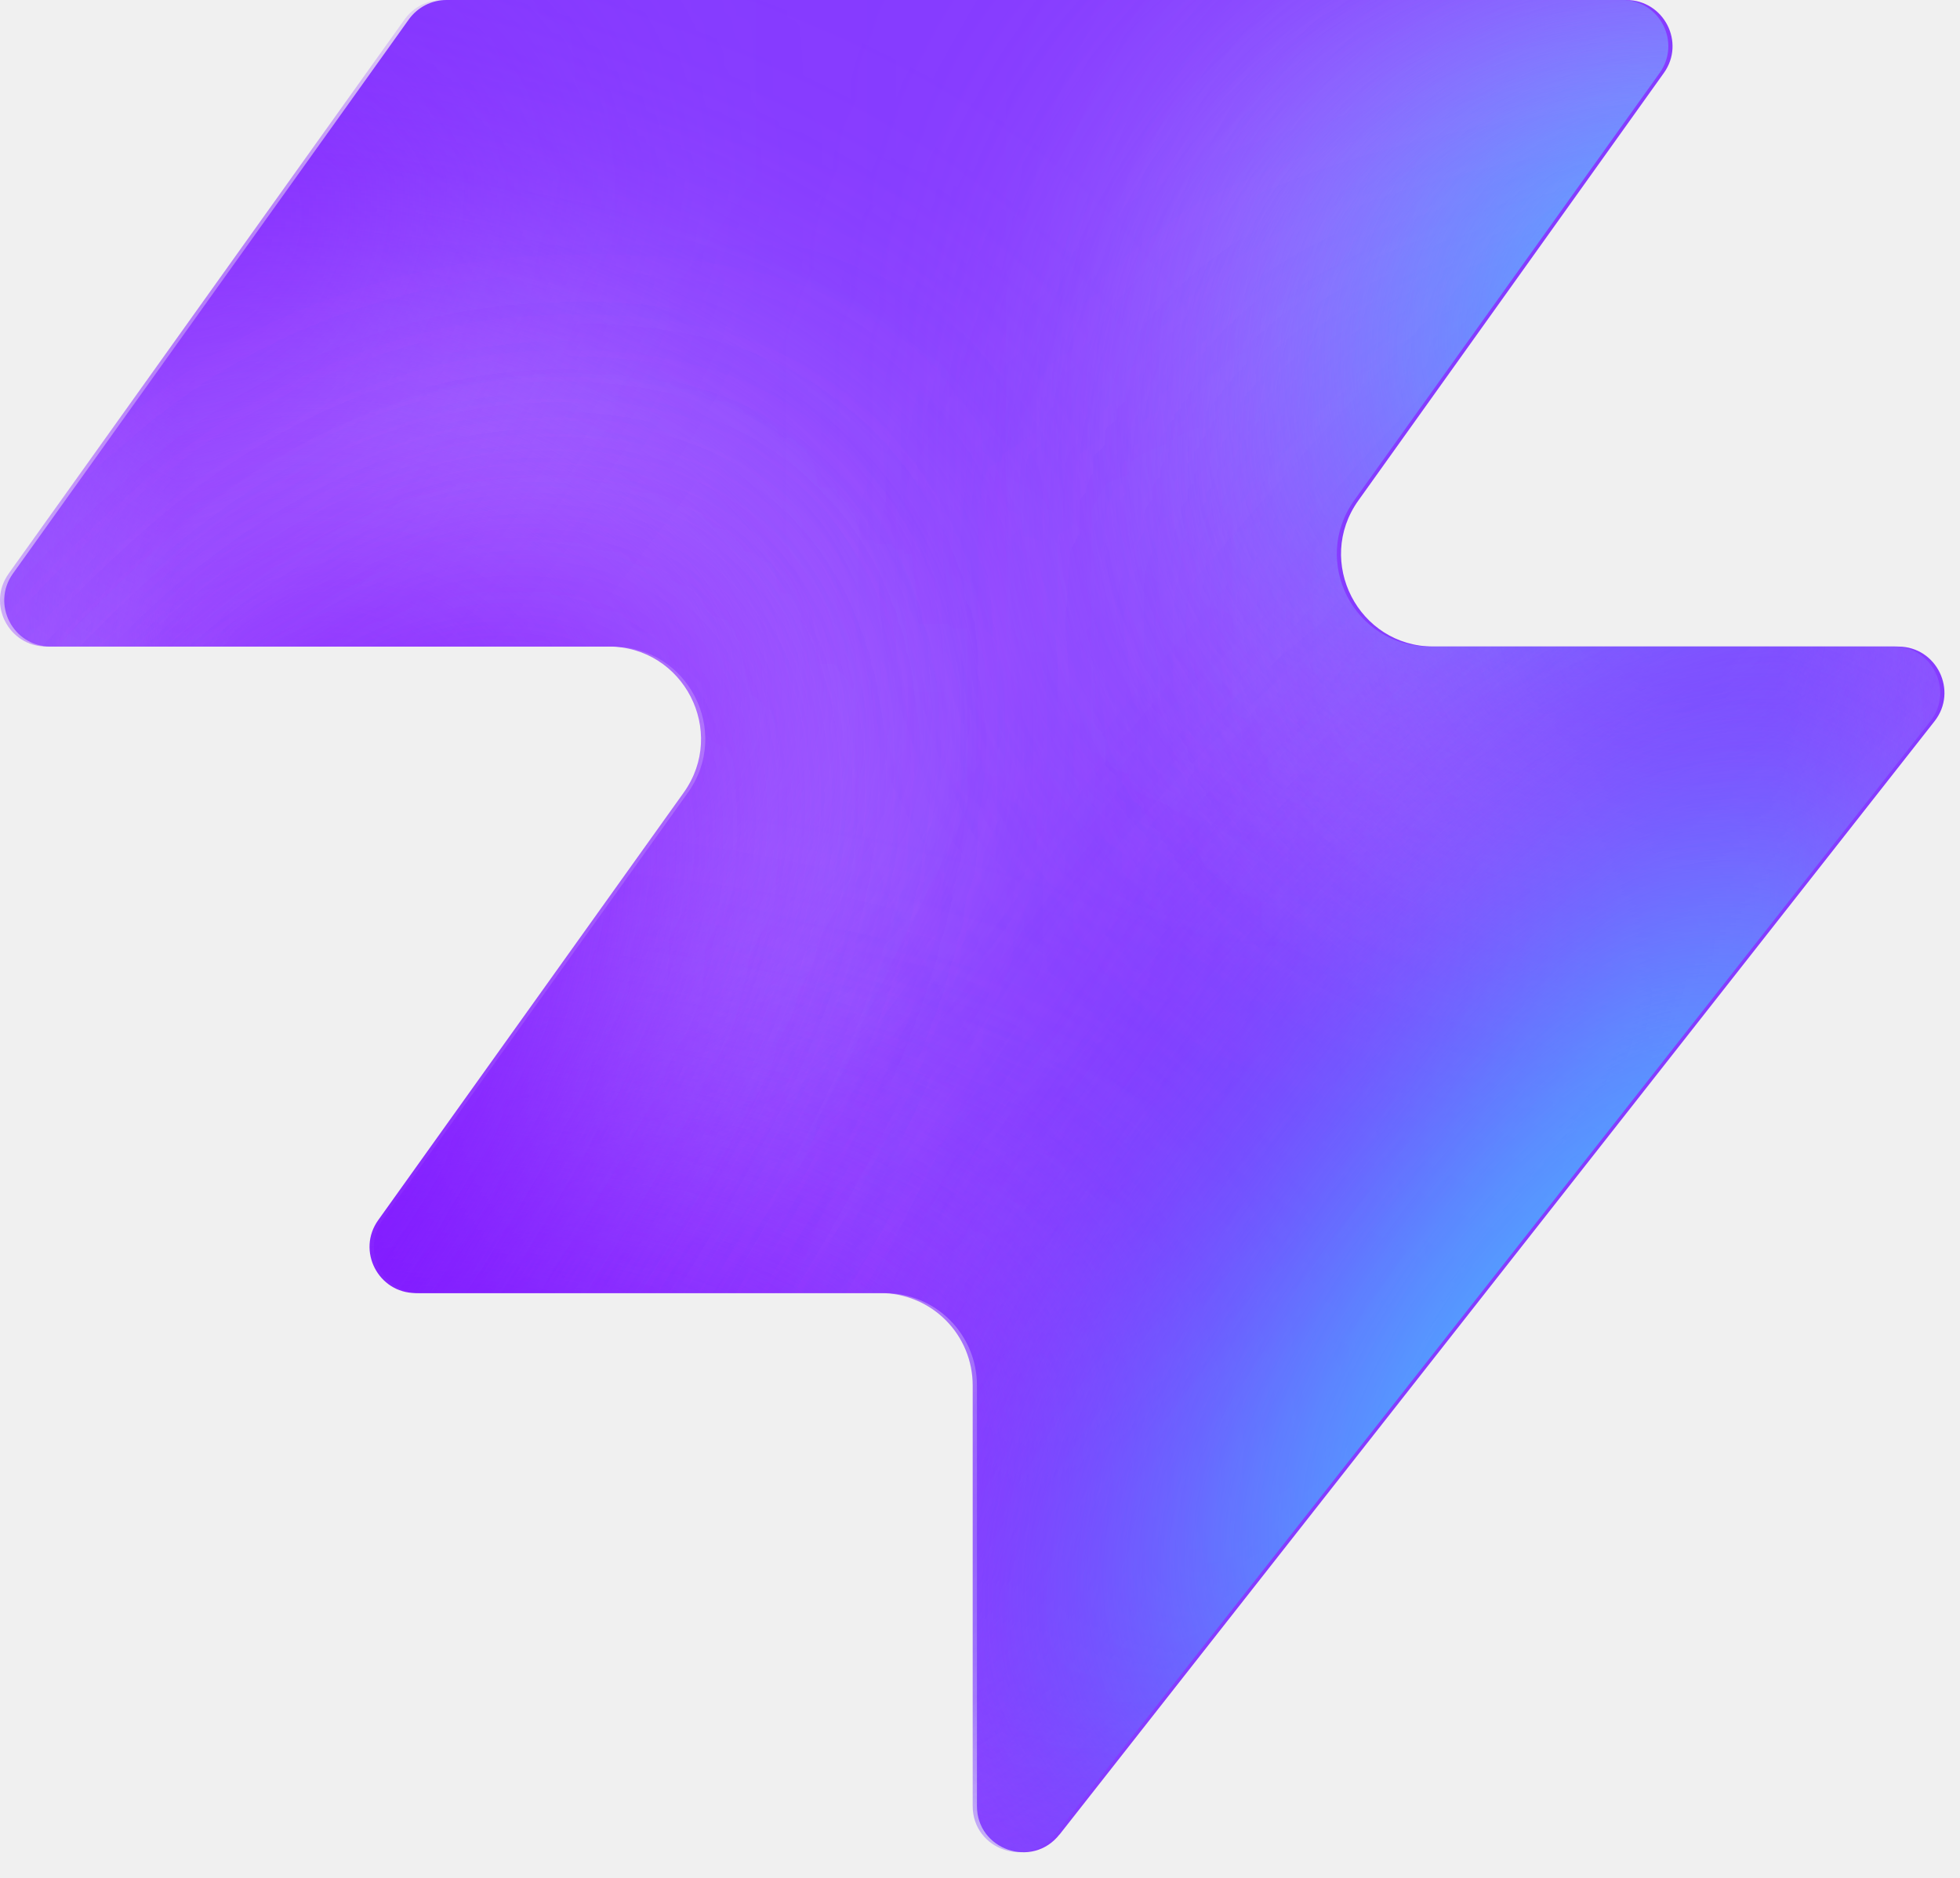
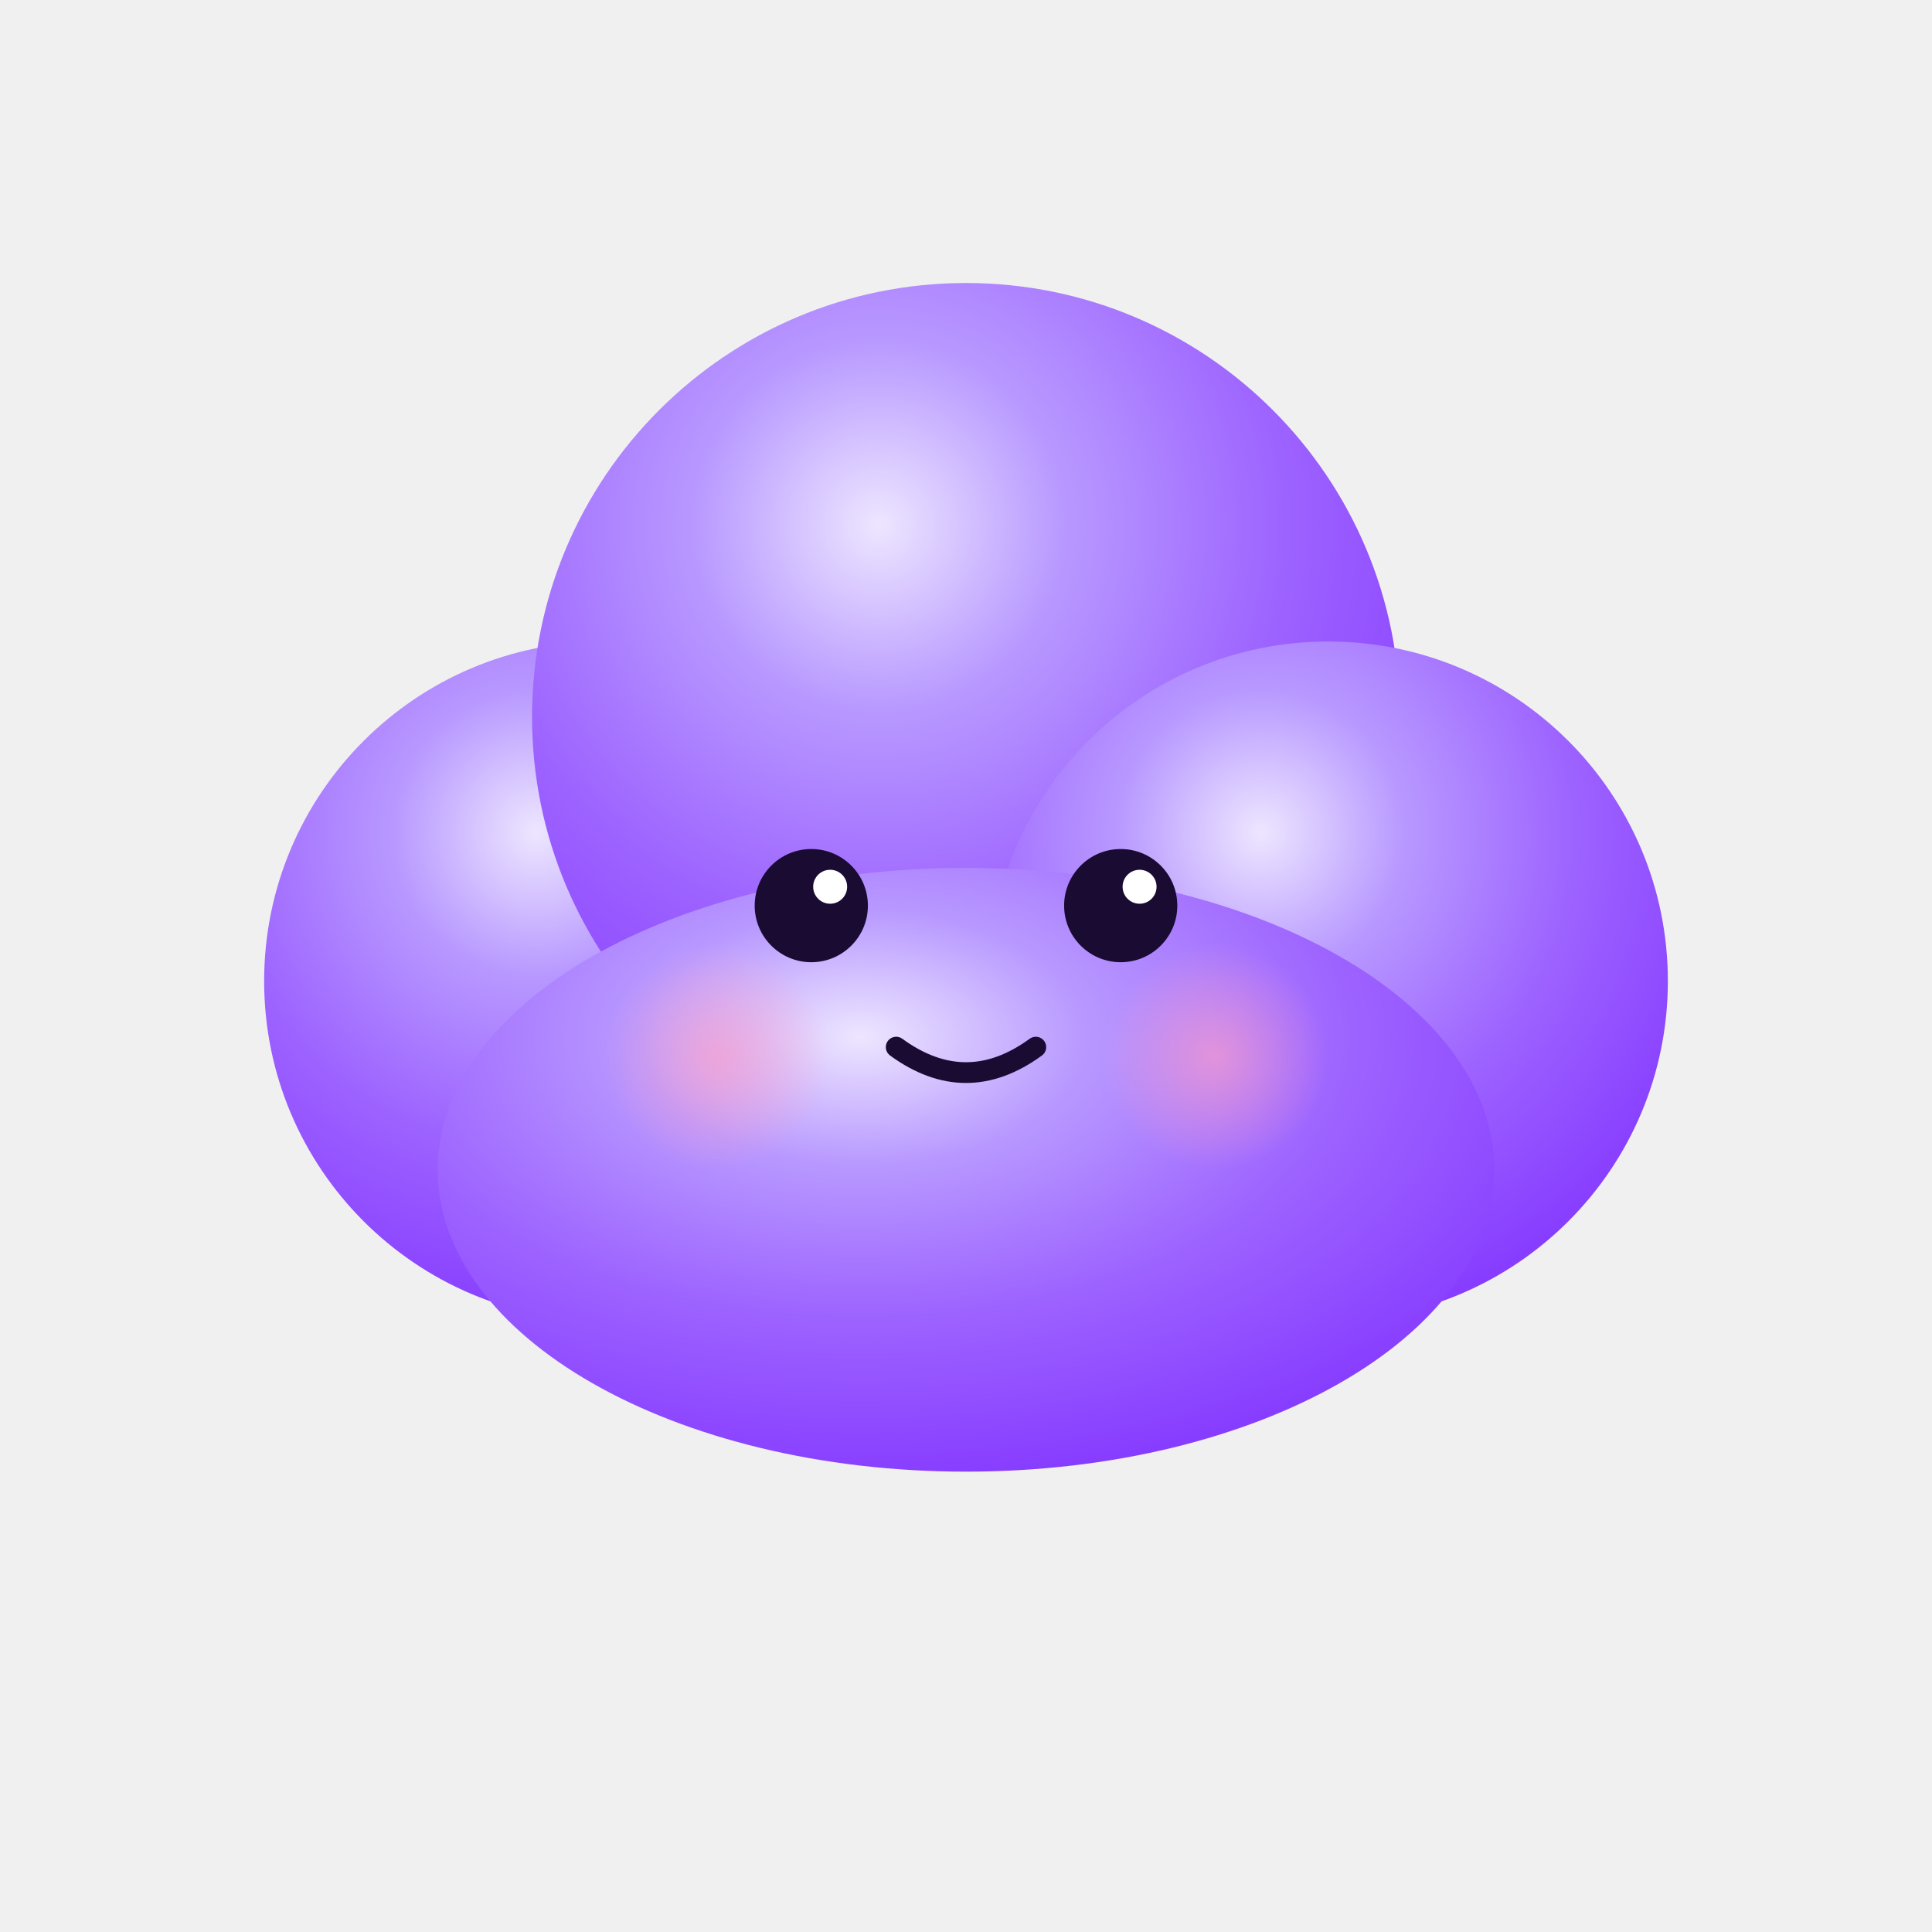
- <svg xmlns="http://www.w3.org/2000/svg" width="48" height="46" fill="none" viewBox="0 0 48 46">
-   <path fill="#863bff" d="M25.946 44.938c-.664.845-2.021.375-2.021-.698V33.937a2.26 2.26 0 0 0-2.262-2.262H10.287c-.92 0-1.456-1.04-.92-1.788l7.48-10.471c1.07-1.497 0-3.578-1.842-3.578H1.237c-.92 0-1.456-1.04-.92-1.788L10.013.474c.214-.297.556-.474.92-.474h28.894c.92 0 1.456 1.04.92 1.788l-7.48 10.471c-1.07 1.498 0 3.579 1.842 3.579h11.377c.943 0 1.473 1.088.89 1.83L25.947 44.94z" style="fill:#863bff;fill:color(display-p3 .525 .23 1);fill-opacity:1" />
-   <mask id="a" width="48" height="46" x="0" y="0" maskUnits="userSpaceOnUse" style="mask-type:alpha">
-     <path fill="#000" d="M25.842 44.938c-.664.844-2.021.375-2.021-.698V33.937a2.26 2.26 0 0 0-2.262-2.262H10.183c-.92 0-1.456-1.04-.92-1.788l7.48-10.471c1.07-1.498 0-3.579-1.842-3.579H1.133c-.92 0-1.456-1.04-.92-1.787L9.91.473c.214-.297.556-.474.92-.474h28.894c.92 0 1.456 1.04.92 1.788l-7.48 10.471c-1.07 1.498 0 3.578 1.842 3.578h11.377c.943 0 1.473 1.088.89 1.832L25.843 44.94z" style="fill:#000;fill-opacity:1" />
-   </mask>
-   <g mask="url(#a)">
-     <g filter="url(#b)">
-       <ellipse cx="5.508" cy="14.704" fill="#ede6ff" rx="5.508" ry="14.704" style="fill:#ede6ff;fill:color(display-p3 .927 .903 1);fill-opacity:1" transform="matrix(.00324 1 1 -.00324 -4.47 31.516)" />
-     </g>
-     <g filter="url(#c)">
-       <ellipse cx="10.399" cy="29.851" fill="#ede6ff" rx="10.399" ry="29.851" style="fill:#ede6ff;fill:color(display-p3 .927 .903 1);fill-opacity:1" transform="matrix(.00324 1 1 -.00324 -39.328 7.883)" />
-     </g>
-     <g filter="url(#d)">
-       <ellipse cx="5.508" cy="30.487" fill="#7e14ff" rx="5.508" ry="30.487" style="fill:#7e14ff;fill:color(display-p3 .492 .077 1);fill-opacity:1" transform="rotate(89.814 -25.913 -14.639)scale(1 -1)" />
-     </g>
-     <g filter="url(#e)">
-       <ellipse cx="5.508" cy="30.599" fill="#7e14ff" rx="5.508" ry="30.599" style="fill:#7e14ff;fill:color(display-p3 .492 .077 1);fill-opacity:1" transform="rotate(89.814 -32.644 -3.334)scale(1 -1)" />
-     </g>
-     <g filter="url(#f)">
-       <ellipse cx="5.508" cy="30.599" fill="#7e14ff" rx="5.508" ry="30.599" style="fill:#7e14ff;fill:color(display-p3 .492 .077 1);fill-opacity:1" transform="matrix(.00324 1 1 -.00324 -34.34 30.47)" />
-     </g>
-     <g filter="url(#g)">
-       <ellipse cx="14.072" cy="22.078" fill="#ede6ff" rx="14.072" ry="22.078" style="fill:#ede6ff;fill:color(display-p3 .927 .903 1);fill-opacity:1" transform="rotate(93.35 24.506 48.493)scale(-1 1)" />
-     </g>
-     <g filter="url(#h)">
-       <ellipse cx="3.47" cy="21.501" fill="#7e14ff" rx="3.47" ry="21.501" style="fill:#7e14ff;fill:color(display-p3 .492 .077 1);fill-opacity:1" transform="rotate(89.009 28.708 47.59)scale(-1 1)" />
-     </g>
-     <g filter="url(#i)">
-       <ellipse cx="3.47" cy="21.501" fill="#7e14ff" rx="3.47" ry="21.501" style="fill:#7e14ff;fill:color(display-p3 .492 .077 1);fill-opacity:1" transform="rotate(89.009 28.708 47.59)scale(-1 1)" />
-     </g>
-     <g filter="url(#j)">
-       <ellipse cx=".387" cy="8.972" fill="#7e14ff" rx="4.407" ry="29.108" style="fill:#7e14ff;fill:color(display-p3 .492 .077 1);fill-opacity:1" transform="rotate(39.51 .387 8.972)" />
-     </g>
-     <g filter="url(#k)">
-       <ellipse cx="47.523" cy="-6.092" fill="#7e14ff" rx="4.407" ry="29.108" style="fill:#7e14ff;fill:color(display-p3 .492 .077 1);fill-opacity:1" transform="rotate(37.892 47.523 -6.092)" />
-     </g>
-     <g filter="url(#l)">
-       <ellipse cx="41.412" cy="6.333" fill="#47bfff" rx="5.971" ry="9.665" style="fill:#47bfff;fill:color(display-p3 .28 .748 1);fill-opacity:1" transform="rotate(37.892 41.412 6.333)" />
-     </g>
-     <g filter="url(#m)">
-       <ellipse cx="-1.879" cy="38.332" fill="#7e14ff" rx="4.407" ry="29.108" style="fill:#7e14ff;fill:color(display-p3 .492 .077 1);fill-opacity:1" transform="rotate(37.892 -1.88 38.332)" />
-     </g>
-     <g filter="url(#n)">
-       <ellipse cx="-1.879" cy="38.332" fill="#7e14ff" rx="4.407" ry="29.108" style="fill:#7e14ff;fill:color(display-p3 .492 .077 1);fill-opacity:1" transform="rotate(37.892 -1.88 38.332)" />
-     </g>
-     <g filter="url(#o)">
-       <ellipse cx="35.651" cy="29.907" fill="#7e14ff" rx="4.407" ry="29.108" style="fill:#7e14ff;fill:color(display-p3 .492 .077 1);fill-opacity:1" transform="rotate(37.892 35.651 29.907)" />
-     </g>
-     <g filter="url(#p)">
-       <ellipse cx="38.418" cy="32.4" fill="#47bfff" rx="5.971" ry="15.297" style="fill:#47bfff;fill:color(display-p3 .28 .748 1);fill-opacity:1" transform="rotate(37.892 38.418 32.4)" />
-     </g>
+ <svg xmlns="http://www.w3.org/2000/svg" viewBox="0 0 1024 1024" width="1024" height="1024">
+   <defs>
+     <radialGradient id="clayBody" cx="40%" cy="28%" r="75%">
+       <stop offset="0%" stop-color="#ede6ff" />
+       <stop offset="28%" stop-color="#b899ff" />
+       <stop offset="62%" stop-color="#9d63ff" />
+       <stop offset="100%" stop-color="#863bff" />
+     </radialGradient>
+     <radialGradient id="blush" cx="50%" cy="50%" r="50%">
+       <stop offset="0%" stop-color="#ff9ec7" stop-opacity="0.65" />
+       <stop offset="100%" stop-color="#ff9ec7" stop-opacity="0" />
+     </radialGradient>
+   </defs>
+   <g fill="url(#clayBody)">
+     <circle cx="320" cy="520" r="180" />
+     <circle cx="512" cy="380" r="230" />
+     <circle cx="704" cy="520" r="180" />
+     <ellipse cx="512" cy="620" rx="280" ry="160" />
  </g>
-   <defs>
-     <filter id="b" width="60.045" height="41.654" x="-19.77" y="16.149" color-interpolation-filters="sRGB" filterUnits="userSpaceOnUse">
-       <feFlood flood-opacity="0" result="BackgroundImageFix" />
-       <feBlend in="SourceGraphic" in2="BackgroundImageFix" result="shape" />
-       <feGaussianBlur result="effect1_foregroundBlur_2002_17158" stdDeviation="7.659" />
-     </filter>
-     <filter id="c" width="90.34" height="51.437" x="-54.613" y="-7.533" color-interpolation-filters="sRGB" filterUnits="userSpaceOnUse">
-       <feFlood flood-opacity="0" result="BackgroundImageFix" />
-       <feBlend in="SourceGraphic" in2="BackgroundImageFix" result="shape" />
-       <feGaussianBlur result="effect1_foregroundBlur_2002_17158" stdDeviation="7.659" />
-     </filter>
-     <filter id="d" width="79.355" height="29.4" x="-49.64" y="2.03" color-interpolation-filters="sRGB" filterUnits="userSpaceOnUse">
-       <feFlood flood-opacity="0" result="BackgroundImageFix" />
-       <feBlend in="SourceGraphic" in2="BackgroundImageFix" result="shape" />
-       <feGaussianBlur result="effect1_foregroundBlur_2002_17158" stdDeviation="4.596" />
-     </filter>
-     <filter id="e" width="79.579" height="29.4" x="-45.045" y="20.029" color-interpolation-filters="sRGB" filterUnits="userSpaceOnUse">
-       <feFlood flood-opacity="0" result="BackgroundImageFix" />
-       <feBlend in="SourceGraphic" in2="BackgroundImageFix" result="shape" />
-       <feGaussianBlur result="effect1_foregroundBlur_2002_17158" stdDeviation="4.596" />
-     </filter>
-     <filter id="f" width="79.579" height="29.4" x="-43.513" y="21.178" color-interpolation-filters="sRGB" filterUnits="userSpaceOnUse">
-       <feFlood flood-opacity="0" result="BackgroundImageFix" />
-       <feBlend in="SourceGraphic" in2="BackgroundImageFix" result="shape" />
-       <feGaussianBlur result="effect1_foregroundBlur_2002_17158" stdDeviation="4.596" />
-     </filter>
-     <filter id="g" width="74.749" height="58.852" x="15.756" y="-17.901" color-interpolation-filters="sRGB" filterUnits="userSpaceOnUse">
-       <feFlood flood-opacity="0" result="BackgroundImageFix" />
-       <feBlend in="SourceGraphic" in2="BackgroundImageFix" result="shape" />
-       <feGaussianBlur result="effect1_foregroundBlur_2002_17158" stdDeviation="7.659" />
-     </filter>
-     <filter id="h" width="61.377" height="25.362" x="23.548" y="2.284" color-interpolation-filters="sRGB" filterUnits="userSpaceOnUse">
-       <feFlood flood-opacity="0" result="BackgroundImageFix" />
-       <feBlend in="SourceGraphic" in2="BackgroundImageFix" result="shape" />
-       <feGaussianBlur result="effect1_foregroundBlur_2002_17158" stdDeviation="4.596" />
-     </filter>
-     <filter id="i" width="61.377" height="25.362" x="23.548" y="2.284" color-interpolation-filters="sRGB" filterUnits="userSpaceOnUse">
-       <feFlood flood-opacity="0" result="BackgroundImageFix" />
-       <feBlend in="SourceGraphic" in2="BackgroundImageFix" result="shape" />
-       <feGaussianBlur result="effect1_foregroundBlur_2002_17158" stdDeviation="4.596" />
-     </filter>
-     <filter id="j" width="56.045" height="63.649" x="-27.636" y="-22.853" color-interpolation-filters="sRGB" filterUnits="userSpaceOnUse">
-       <feFlood flood-opacity="0" result="BackgroundImageFix" />
-       <feBlend in="SourceGraphic" in2="BackgroundImageFix" result="shape" />
-       <feGaussianBlur result="effect1_foregroundBlur_2002_17158" stdDeviation="4.596" />
-     </filter>
-     <filter id="k" width="54.814" height="64.646" x="20.116" y="-38.415" color-interpolation-filters="sRGB" filterUnits="userSpaceOnUse">
-       <feFlood flood-opacity="0" result="BackgroundImageFix" />
-       <feBlend in="SourceGraphic" in2="BackgroundImageFix" result="shape" />
-       <feGaussianBlur result="effect1_foregroundBlur_2002_17158" stdDeviation="4.596" />
-     </filter>
-     <filter id="l" width="33.541" height="35.313" x="24.641" y="-11.323" color-interpolation-filters="sRGB" filterUnits="userSpaceOnUse">
-       <feFlood flood-opacity="0" result="BackgroundImageFix" />
-       <feBlend in="SourceGraphic" in2="BackgroundImageFix" result="shape" />
-       <feGaussianBlur result="effect1_foregroundBlur_2002_17158" stdDeviation="4.596" />
-     </filter>
-     <filter id="m" width="54.814" height="64.646" x="-29.286" y="6.009" color-interpolation-filters="sRGB" filterUnits="userSpaceOnUse">
-       <feFlood flood-opacity="0" result="BackgroundImageFix" />
-       <feBlend in="SourceGraphic" in2="BackgroundImageFix" result="shape" />
-       <feGaussianBlur result="effect1_foregroundBlur_2002_17158" stdDeviation="4.596" />
-     </filter>
-     <filter id="n" width="54.814" height="64.646" x="-29.286" y="6.009" color-interpolation-filters="sRGB" filterUnits="userSpaceOnUse">
-       <feFlood flood-opacity="0" result="BackgroundImageFix" />
-       <feBlend in="SourceGraphic" in2="BackgroundImageFix" result="shape" />
-       <feGaussianBlur result="effect1_foregroundBlur_2002_17158" stdDeviation="4.596" />
-     </filter>
-     <filter id="o" width="54.814" height="64.646" x="8.244" y="-2.416" color-interpolation-filters="sRGB" filterUnits="userSpaceOnUse">
-       <feFlood flood-opacity="0" result="BackgroundImageFix" />
-       <feBlend in="SourceGraphic" in2="BackgroundImageFix" result="shape" />
-       <feGaussianBlur result="effect1_foregroundBlur_2002_17158" stdDeviation="4.596" />
-     </filter>
-     <filter id="p" width="39.409" height="43.623" x="18.713" y="10.588" color-interpolation-filters="sRGB" filterUnits="userSpaceOnUse">
-       <feFlood flood-opacity="0" result="BackgroundImageFix" />
-       <feBlend in="SourceGraphic" in2="BackgroundImageFix" result="shape" />
-       <feGaussianBlur result="effect1_foregroundBlur_2002_17158" stdDeviation="4.596" />
-     </filter>
-   </defs>
+   <circle cx="380" cy="560" r="60" fill="url(#blush)" />
+   <circle cx="644" cy="560" r="60" fill="url(#blush)" />
+   <circle cx="430" cy="480" r="30" fill="#1a0b33" />
+   <circle cx="594" cy="480" r="30" fill="#1a0b33" />
+   <circle cx="440" cy="470" r="9" fill="#ffffff" />
+   <circle cx="604" cy="470" r="9" fill="#ffffff" />
+   <path d="M 475 555 Q 512 582 549 555" stroke="#1a0b33" stroke-width="11" stroke-linecap="round" fill="none" />
</svg>
